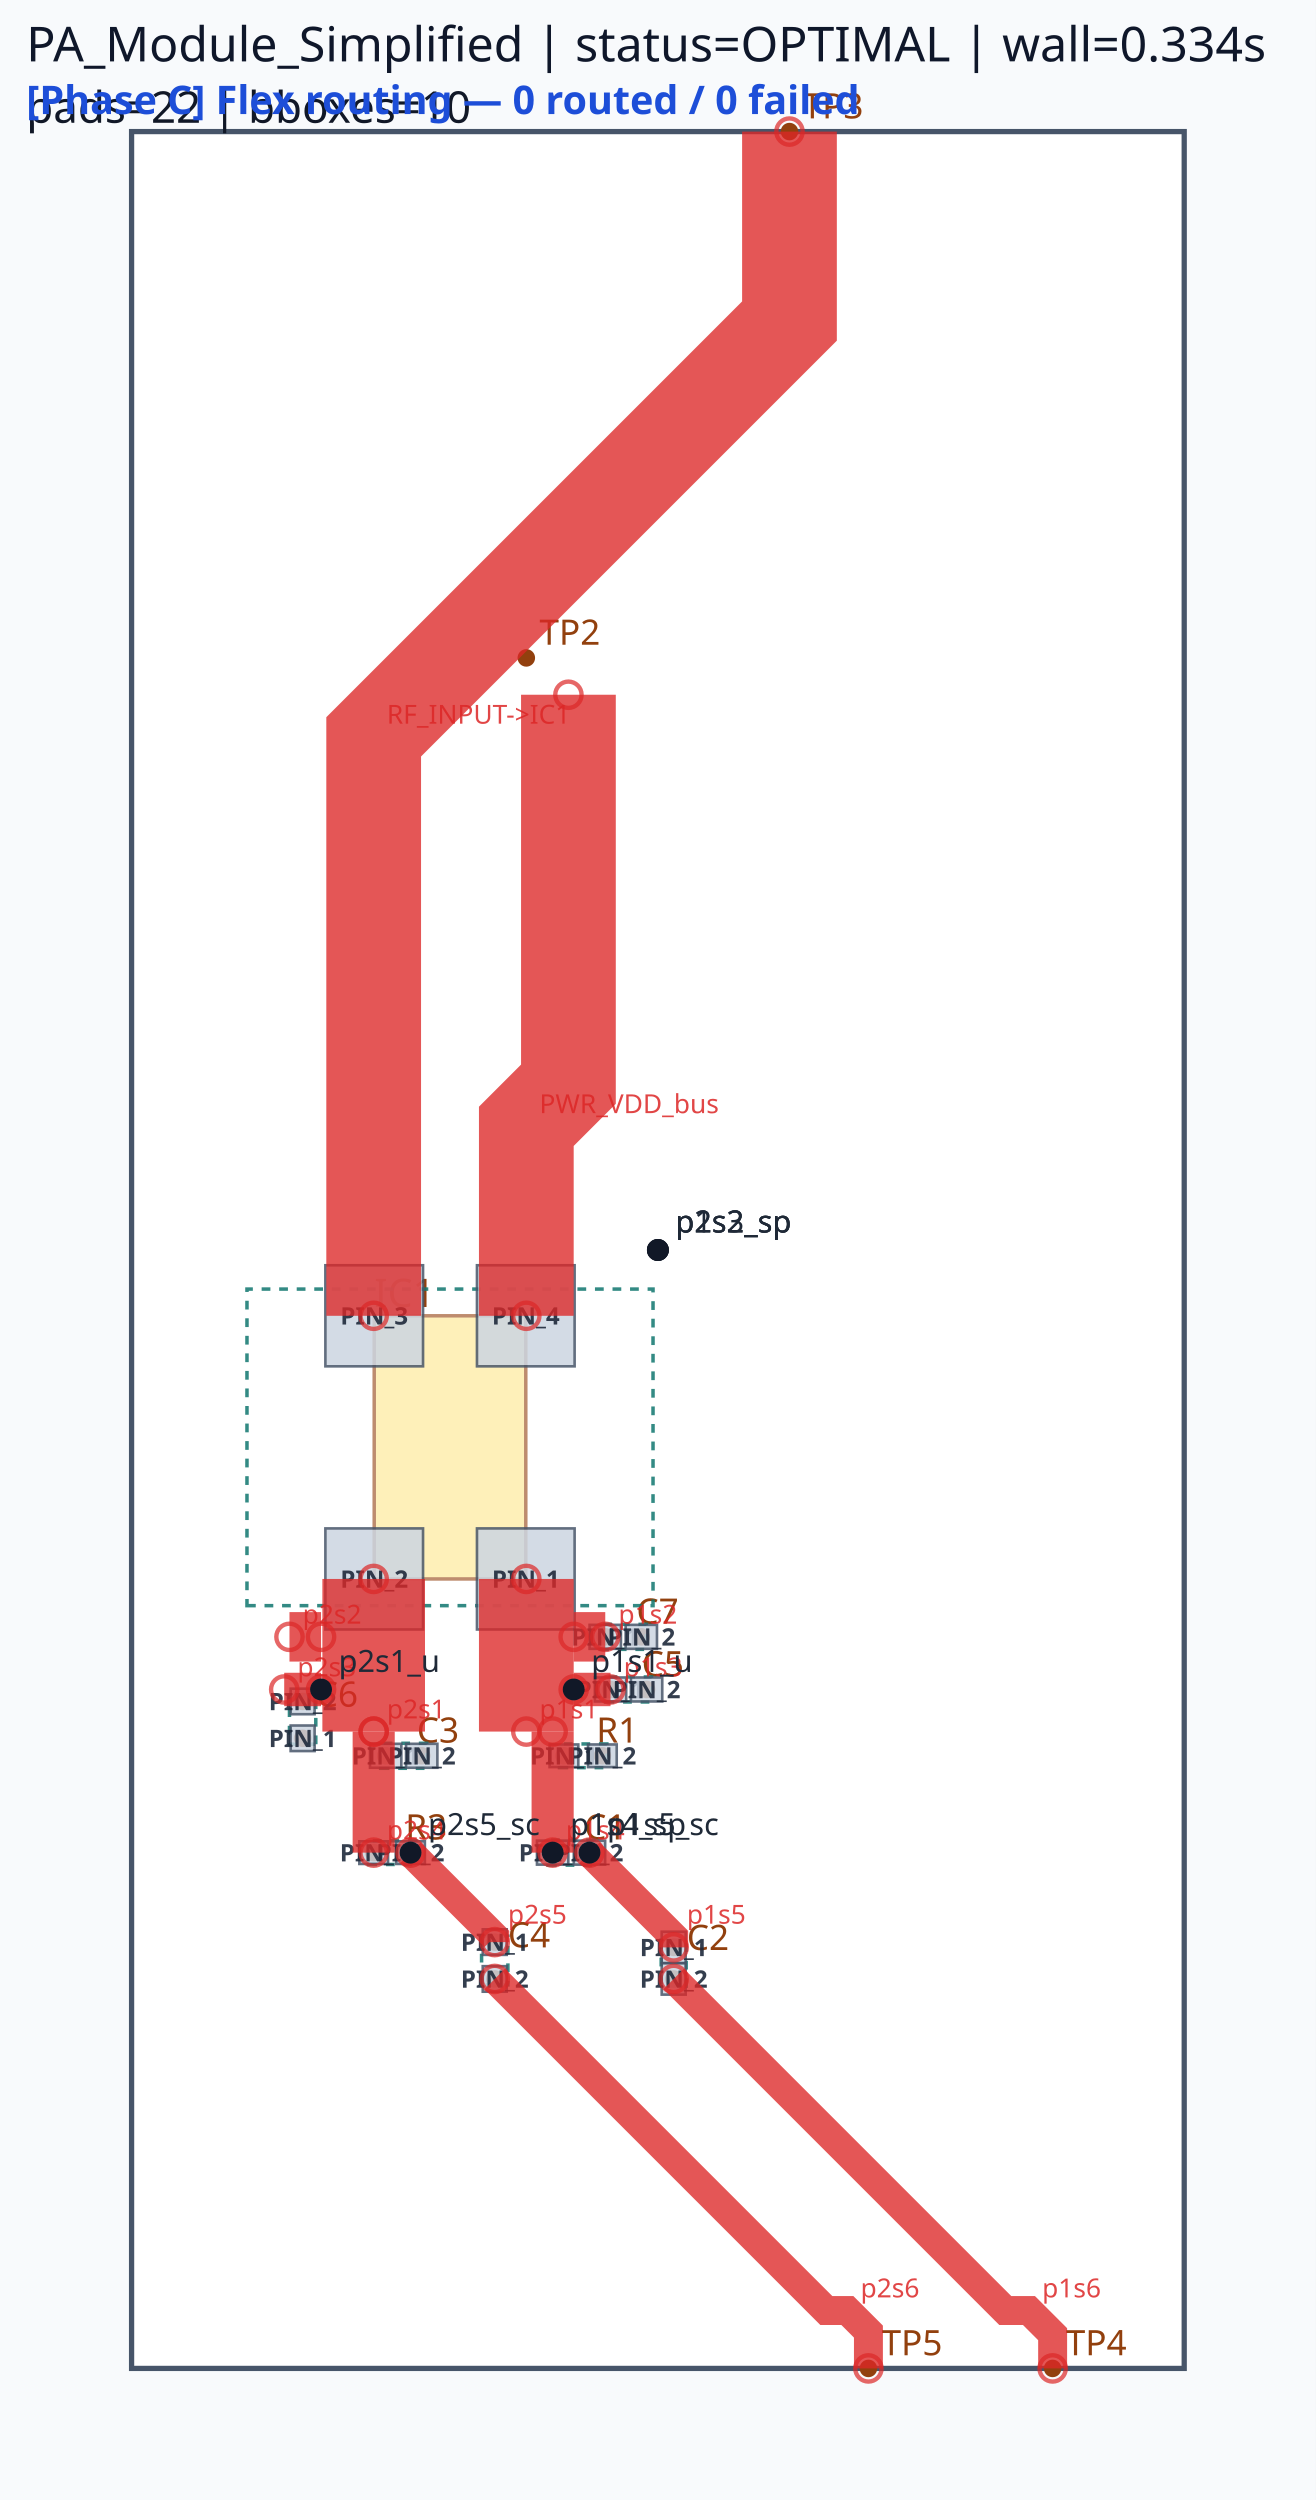
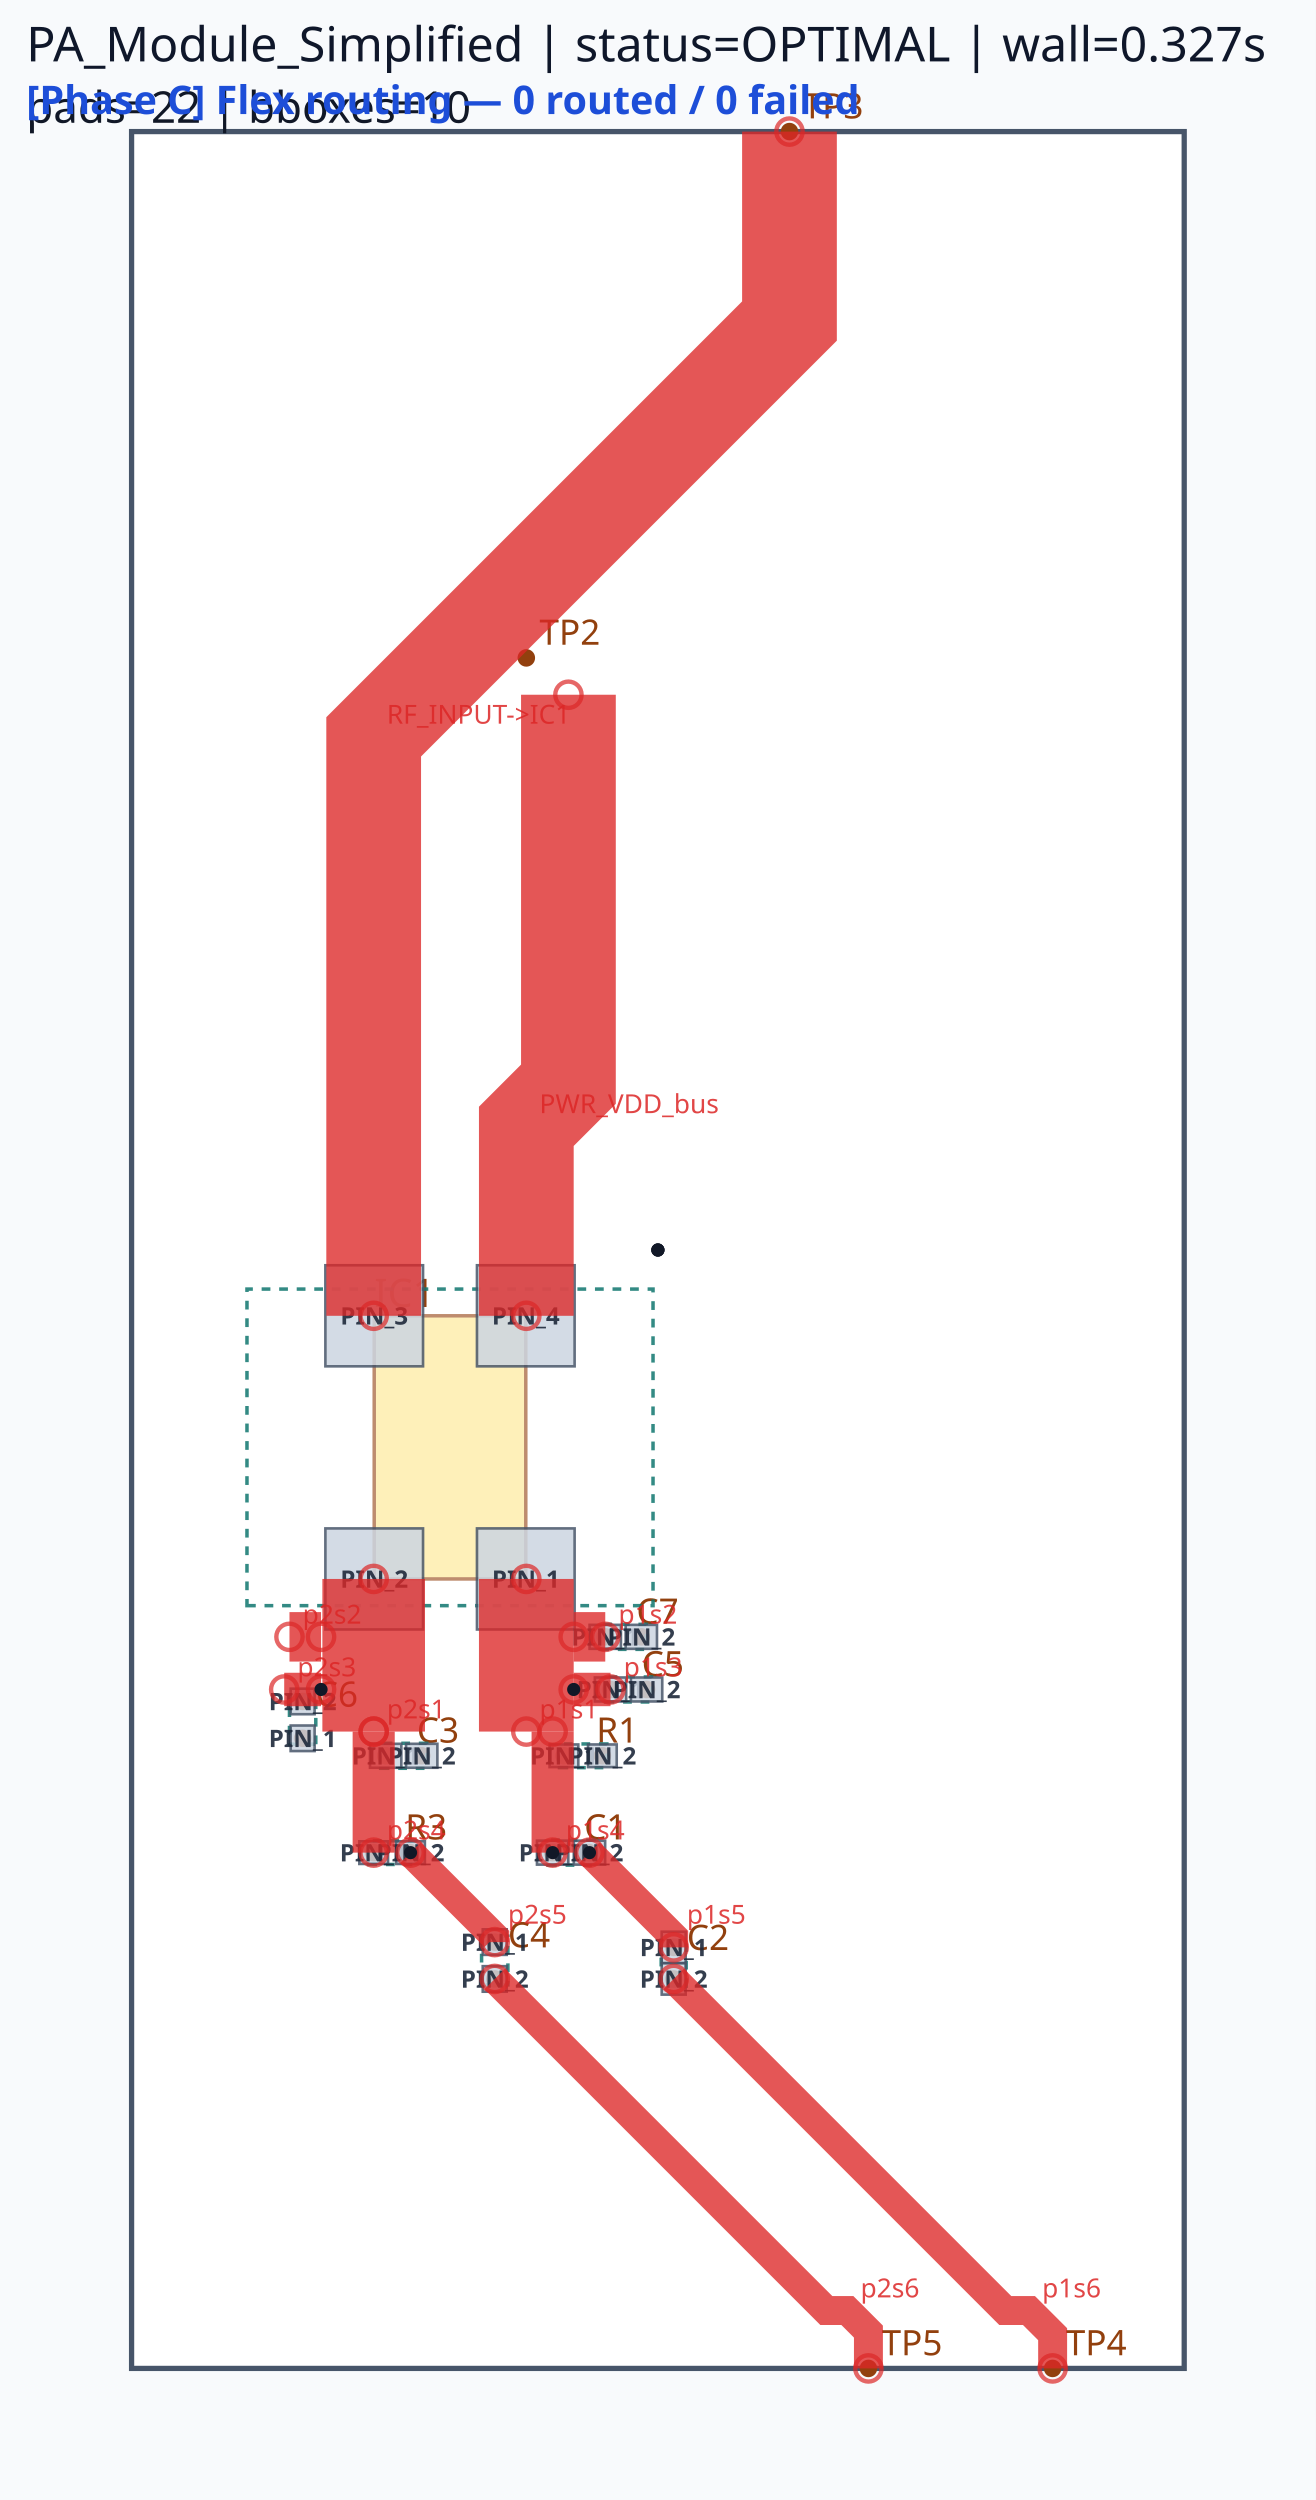
<svg xmlns="http://www.w3.org/2000/svg" viewBox="0 0 300.0 570.0" width="300.0" height="570.0">
  <rect x="0" y="0" width="100%" height="100%" fill="#f8fafc" />
  <rect x="30.00" y="30.00" width="240.00" height="510.00" fill="#ffffff" stroke="#475569" stroke-width="1.2" />
  <rect x="85.32" y="300.00" width="34.56" height="60.00" fill="#fde68a" stroke="#92400e" stroke-width="0.8" opacity="0.6" />
  <text x="85.32" y="298.00" font-family="sans-serif" font-size="9" fill="#92400e">IC1</text>
  <circle cx="120.00" cy="150.00" r="2" fill="#92400e" />
  <text x="123.00" y="147.00" font-family="sans-serif" font-size="8" fill="#92400e">TP2</text>
  <circle cx="180.00" cy="30.00" r="2" fill="#92400e" />
  <text x="183.00" y="27.00" font-family="sans-serif" font-size="8" fill="#92400e">TP3</text>
  <circle cx="240.00" cy="540.00" r="2" fill="#92400e" />
  <text x="243.00" y="537.00" font-family="sans-serif" font-size="8" fill="#92400e">TP4</text>
  <circle cx="198.00" cy="540.00" r="2" fill="#92400e" />
  <text x="201.00" y="537.00" font-family="sans-serif" font-size="8" fill="#92400e">TP5</text>
  <circle cx="126.00" cy="422.40" r="2" fill="#92400e" />
  <circle cx="134.40" cy="422.40" r="2" fill="#92400e" />
  <text x="133.20" y="419.40" font-family="sans-serif" font-size="8" fill="#92400e">C1</text>
  <circle cx="153.60" cy="444.00" r="2" fill="#92400e" />
  <circle cx="153.60" cy="451.20" r="2" fill="#92400e" />
  <text x="156.60" y="444.60" font-family="sans-serif" font-size="8" fill="#92400e">C2</text>
  <circle cx="112.80" cy="442.80" r="2" fill="#92400e" />
  <circle cx="112.80" cy="451.20" r="2" fill="#92400e" />
  <text x="115.80" y="444.00" font-family="sans-serif" font-size="8" fill="#92400e">C4</text>
  <circle cx="128.58" cy="400.32" r="2" fill="#92400e" />
  <circle cx="137.34" cy="400.32" r="2" fill="#92400e" />
  <text x="135.96" y="397.32" font-family="sans-serif" font-size="8" fill="#92400e">R1</text>
  <circle cx="85.20" cy="422.40" r="2" fill="#92400e" />
  <circle cx="93.60" cy="422.40" r="2" fill="#92400e" />
  <text x="92.40" y="419.40" font-family="sans-serif" font-size="8" fill="#92400e">R3</text>
  <circle cx="87.93" cy="400.32" r="2" fill="#92400e" />
  <circle cx="96.15" cy="400.32" r="2" fill="#92400e" />
  <text x="95.04" y="397.32" font-family="sans-serif" font-size="8" fill="#92400e">C3</text>
  <circle cx="139.20" cy="385.20" r="2" fill="#92400e" />
  <circle cx="147.42" cy="385.20" r="2" fill="#92400e" />
  <text x="146.31" y="382.20" font-family="sans-serif" font-size="8" fill="#92400e">C5</text>
  <circle cx="69.00" cy="396.33" r="2" fill="#92400e" />
  <circle cx="69.00" cy="387.93" r="2" fill="#92400e" />
  <text x="72.00" y="389.13" font-family="sans-serif" font-size="8" fill="#92400e">C6</text>
  <circle cx="138.00" cy="373.20" r="2" fill="#92400e" />
  <circle cx="146.22" cy="373.20" r="2" fill="#92400e" />
  <text x="145.11" y="370.20" font-family="sans-serif" font-size="8" fill="#92400e">C7</text>
  <path d="M 56.31,366.09 L 148.89,366.09 L 148.89,293.91 L 56.31,293.91 Z" class="component-bbox" fill="none" stroke="#0f766e" stroke-width="0.8" stroke-dasharray="2 2" opacity="0.85" />
  <path d="M 124.95,425.25 L 135.45,425.25 L 135.45,419.55 L 124.95,419.55 Z" class="component-bbox" fill="none" stroke="#0f766e" stroke-width="0.8" stroke-dasharray="2 2" opacity="0.85" />
  <path d="M 150.75,442.35 L 150.75,452.85 L 156.45,452.85 L 156.45,442.35 Z" class="component-bbox" fill="none" stroke="#0f766e" stroke-width="0.8" stroke-dasharray="2 2" opacity="0.85" />
  <path d="M 109.80,441.45 L 109.80,452.55 L 115.80,452.55 L 115.80,441.45 Z" class="component-bbox" fill="none" stroke="#0f766e" stroke-width="0.8" stroke-dasharray="2 2" opacity="0.85" />
  <path d="M 127.56,403.02 L 138.36,403.02 L 138.36,397.62 L 127.56,397.62 Z" class="component-bbox" fill="none" stroke="#0f766e" stroke-width="0.8" stroke-dasharray="2 2" opacity="0.85" />
  <path d="M 84.00,425.10 L 94.80,425.10 L 94.80,419.70 L 84.00,419.70 Z" class="component-bbox" fill="none" stroke="#0f766e" stroke-width="0.8" stroke-dasharray="2 2" opacity="0.85" />
  <path d="M 86.79,403.17 L 97.29,403.17 L 97.29,397.47 L 86.79,397.47 Z" class="component-bbox" fill="none" stroke="#0f766e" stroke-width="0.8" stroke-dasharray="2 2" opacity="0.85" />
  <path d="M 138.06,388.05 L 148.56,388.05 L 148.56,382.35 L 138.06,382.35 Z" class="component-bbox" fill="none" stroke="#0f766e" stroke-width="0.8" stroke-dasharray="2 2" opacity="0.85" />
  <path d="M 72.00,397.68 L 72.00,386.58 L 66.00,386.58 L 66.00,397.68 Z" class="component-bbox" fill="none" stroke="#0f766e" stroke-width="0.8" stroke-dasharray="2 2" opacity="0.85" />
  <path d="M 136.86,376.05 L 147.36,376.05 L 147.36,370.35 L 136.86,370.35 Z" class="component-bbox" fill="none" stroke="#0f766e" stroke-width="0.8" stroke-dasharray="2 2" opacity="0.85" />
  <polygon points="108.75,348.48 108.75,371.52 131.01,371.52 131.01,348.48" fill="#cbd5e1" stroke="#475569" stroke-width="0.6" opacity="0.85" />
  <text x="119.88" y="362.00" font-family="sans-serif" font-size="5.5" text-anchor="middle" font-weight="bold" fill="#1e293b" opacity="0.9">PIN_1</text>
  <polygon points="74.19,348.48 74.19,371.52 96.45,371.52 96.45,348.48" fill="#cbd5e1" stroke="#475569" stroke-width="0.6" opacity="0.85" />
  <text x="85.32" y="362.00" font-family="sans-serif" font-size="5.5" text-anchor="middle" font-weight="bold" fill="#1e293b" opacity="0.9">PIN_2</text>
  <polygon points="96.45,311.52 96.45,288.48 74.19,288.48 74.19,311.52" fill="#cbd5e1" stroke="#475569" stroke-width="0.6" opacity="0.85" />
  <text x="85.32" y="302.00" font-family="sans-serif" font-size="5.5" text-anchor="middle" font-weight="bold" fill="#1e293b" opacity="0.9">PIN_3</text>
  <polygon points="131.01,311.52 131.01,288.48 108.75,288.48 108.75,311.52" fill="#cbd5e1" stroke="#475569" stroke-width="0.6" opacity="0.85" />
  <text x="119.88" y="302.00" font-family="sans-serif" font-size="5.5" text-anchor="middle" font-weight="bold" fill="#1e293b" opacity="0.9">PIN_4</text>
  <polygon points="122.43,425.13 129.57,425.13 129.57,419.67 122.43,419.67" fill="#cbd5e1" stroke="#475569" stroke-width="0.6" opacity="0.85" />
  <text x="126.00" y="424.40" font-family="sans-serif" font-size="5.5" text-anchor="middle" font-weight="bold" fill="#1e293b" opacity="0.9">PIN_1</text>
  <polygon points="130.83,425.13 137.97,425.13 137.97,419.67 130.83,419.67" fill="#cbd5e1" stroke="#475569" stroke-width="0.6" opacity="0.85" />
  <text x="134.40" y="424.40" font-family="sans-serif" font-size="5.5" text-anchor="middle" font-weight="bold" fill="#1e293b" opacity="0.9">PIN_2</text>
  <polygon points="150.87,440.43 150.87,447.57 156.33,447.57 156.33,440.43" fill="#cbd5e1" stroke="#475569" stroke-width="0.6" opacity="0.85" />
  <text x="153.60" y="446.00" font-family="sans-serif" font-size="5.5" text-anchor="middle" font-weight="bold" fill="#1e293b" opacity="0.9">PIN_1</text>
  <polygon points="150.87,447.63 150.87,454.77 156.33,454.77 156.33,447.63" fill="#cbd5e1" stroke="#475569" stroke-width="0.6" opacity="0.85" />
  <text x="153.60" y="453.20" font-family="sans-serif" font-size="5.5" text-anchor="middle" font-weight="bold" fill="#1e293b" opacity="0.9">PIN_2</text>
  <polygon points="115.53,445.71 115.53,439.89 110.07,439.89 110.07,445.71" fill="#cbd5e1" stroke="#475569" stroke-width="0.6" opacity="0.85" />
  <text x="112.80" y="444.80" font-family="sans-serif" font-size="5.5" text-anchor="middle" font-weight="bold" fill="#1e293b" opacity="0.9">PIN_1</text>
  <polygon points="110.07,448.29 110.07,454.11 115.53,454.11 115.53,448.29" fill="#cbd5e1" stroke="#475569" stroke-width="0.6" opacity="0.85" />
  <text x="112.80" y="453.20" font-family="sans-serif" font-size="5.5" text-anchor="middle" font-weight="bold" fill="#1e293b" opacity="0.9">PIN_2</text>
  <polygon points="125.31,402.90 131.85,402.90 131.85,397.74 125.31,397.74" fill="#cbd5e1" stroke="#475569" stroke-width="0.6" opacity="0.85" />
  <text x="128.58" y="402.32" font-family="sans-serif" font-size="5.5" text-anchor="middle" font-weight="bold" fill="#1e293b" opacity="0.9">PIN_1</text>
  <polygon points="134.07,402.90 140.61,402.90 140.61,397.74 134.07,397.74" fill="#cbd5e1" stroke="#475569" stroke-width="0.6" opacity="0.85" />
  <text x="137.34" y="402.32" font-family="sans-serif" font-size="5.5" text-anchor="middle" font-weight="bold" fill="#1e293b" opacity="0.9">PIN_2</text>
  <polygon points="81.93,424.98 88.47,424.98 88.47,419.82 81.93,419.82" fill="#cbd5e1" stroke="#475569" stroke-width="0.6" opacity="0.85" />
  <text x="85.20" y="424.40" font-family="sans-serif" font-size="5.5" text-anchor="middle" font-weight="bold" fill="#1e293b" opacity="0.9">PIN_1</text>
  <polygon points="90.33,424.98 96.87,424.98 96.87,419.82 90.33,419.82" fill="#cbd5e1" stroke="#475569" stroke-width="0.6" opacity="0.85" />
  <text x="93.60" y="424.40" font-family="sans-serif" font-size="5.5" text-anchor="middle" font-weight="bold" fill="#1e293b" opacity="0.9">PIN_2</text>
  <polygon points="84.36,403.05 91.50,403.05 91.50,397.59 84.36,397.59" fill="#cbd5e1" stroke="#475569" stroke-width="0.6" opacity="0.85" />
  <text x="87.93" y="402.32" font-family="sans-serif" font-size="5.5" text-anchor="middle" font-weight="bold" fill="#1e293b" opacity="0.9">PIN_1</text>
  <polygon points="92.58,403.05 99.72,403.05 99.72,397.59 92.58,397.59" fill="#cbd5e1" stroke="#475569" stroke-width="0.6" opacity="0.85" />
  <text x="96.15" y="402.32" font-family="sans-serif" font-size="5.5" text-anchor="middle" font-weight="bold" fill="#1e293b" opacity="0.9">PIN_2</text>
  <polygon points="135.63,387.93 142.77,387.93 142.77,382.47 135.63,382.47" fill="#cbd5e1" stroke="#475569" stroke-width="0.6" opacity="0.85" />
  <text x="139.20" y="387.20" font-family="sans-serif" font-size="5.5" text-anchor="middle" font-weight="bold" fill="#1e293b" opacity="0.9">PIN_1</text>
  <polygon points="143.85,387.93 150.99,387.93 150.99,382.47 143.85,382.47" fill="#cbd5e1" stroke="#475569" stroke-width="0.6" opacity="0.85" />
  <text x="147.42" y="387.20" font-family="sans-serif" font-size="5.5" text-anchor="middle" font-weight="bold" fill="#1e293b" opacity="0.9">PIN_2</text>
  <polygon points="66.27,393.42 66.27,399.24 71.73,399.24 71.73,393.42" fill="#cbd5e1" stroke="#475569" stroke-width="0.6" opacity="0.85" />
  <text x="69.00" y="398.33" font-family="sans-serif" font-size="5.5" text-anchor="middle" font-weight="bold" fill="#1e293b" opacity="0.9">PIN_1</text>
  <polygon points="71.73,390.84 71.73,385.02 66.27,385.02 66.27,390.84" fill="#cbd5e1" stroke="#475569" stroke-width="0.6" opacity="0.85" />
  <text x="69.00" y="389.93" font-family="sans-serif" font-size="5.5" text-anchor="middle" font-weight="bold" fill="#1e293b" opacity="0.9">PIN_2</text>
  <polygon points="134.43,375.93 141.57,375.93 141.57,370.47 134.43,370.47" fill="#cbd5e1" stroke="#475569" stroke-width="0.6" opacity="0.85" />
  <text x="138.00" y="375.20" font-family="sans-serif" font-size="5.5" text-anchor="middle" font-weight="bold" fill="#1e293b" opacity="0.9">PIN_1</text>
  <polygon points="142.65,375.93 149.79,375.93 149.79,370.47 142.65,370.47" fill="#cbd5e1" stroke="#475569" stroke-width="0.6" opacity="0.85" />
  <text x="146.22" y="375.20" font-family="sans-serif" font-size="5.5" text-anchor="middle" font-weight="bold" fill="#1e293b" opacity="0.9">PIN_2</text>
  <polyline points="85.20,360.00 85.20,394.80" fill="none" stroke="#dc2626" stroke-width="23.40" stroke-linecap="butt" stroke-linejoin="miter" opacity="0.78" />
  <circle cx="85.20" cy="360.00" r="3" fill="none" stroke="#dc2626" stroke-width="1.0" opacity="0.7" />
  <circle cx="85.20" cy="394.80" r="3" fill="none" stroke="#dc2626" stroke-width="1.0" opacity="0.7" />
  <text x="88.20" y="391.80" font-family="sans-serif" font-size="6" fill="#dc2626" opacity="0.85">p2s1</text>
  <polyline points="120.00,360.00 120.00,394.80" fill="none" stroke="#dc2626" stroke-width="21.60" stroke-linecap="butt" stroke-linejoin="miter" opacity="0.78" />
  <circle cx="120.00" cy="360.00" r="3" fill="none" stroke="#dc2626" stroke-width="1.0" opacity="0.7" />
  <circle cx="120.00" cy="394.80" r="3" fill="none" stroke="#dc2626" stroke-width="1.0" opacity="0.7" />
  <text x="123.00" y="391.80" font-family="sans-serif" font-size="6" fill="#dc2626" opacity="0.85">p1s1</text>
  <polyline points="126.00,394.80 126.00,422.40" fill="none" stroke="#dc2626" stroke-width="9.60" stroke-linecap="butt" stroke-linejoin="miter" opacity="0.78" />
  <circle cx="126.00" cy="394.80" r="3" fill="none" stroke="#dc2626" stroke-width="1.0" opacity="0.7" />
  <circle cx="126.00" cy="422.40" r="3" fill="none" stroke="#dc2626" stroke-width="1.0" opacity="0.7" />
  <text x="129.00" y="419.40" font-family="sans-serif" font-size="6" fill="#dc2626" opacity="0.85">p1s4</text>
  <polyline points="85.20,394.80 85.20,422.40" fill="none" stroke="#dc2626" stroke-width="9.60" stroke-linecap="butt" stroke-linejoin="miter" opacity="0.78" />
  <circle cx="85.20" cy="394.80" r="3" fill="none" stroke="#dc2626" stroke-width="1.0" opacity="0.7" />
  <circle cx="85.20" cy="422.40" r="3" fill="none" stroke="#dc2626" stroke-width="1.0" opacity="0.7" />
  <text x="88.20" y="419.40" font-family="sans-serif" font-size="6" fill="#dc2626" opacity="0.85">p2s4</text>
  <polyline points="130.80,373.20 138.00,373.20" fill="none" stroke="#dc2626" stroke-width="11.28" stroke-linecap="butt" stroke-linejoin="miter" opacity="0.78" />
  <circle cx="130.80" cy="373.20" r="3" fill="none" stroke="#dc2626" stroke-width="1.0" opacity="0.7" />
  <circle cx="138.00" cy="373.20" r="3" fill="none" stroke="#dc2626" stroke-width="1.0" opacity="0.7" />
  <text x="141.00" y="370.20" font-family="sans-serif" font-size="6" fill="#dc2626" opacity="0.85">p1s2</text>
  <polyline points="73.20,373.20 66.00,373.20" fill="none" stroke="#dc2626" stroke-width="11.28" stroke-linecap="butt" stroke-linejoin="miter" opacity="0.78" />
  <circle cx="73.20" cy="373.20" r="3" fill="none" stroke="#dc2626" stroke-width="1.0" opacity="0.7" />
  <circle cx="66.00" cy="373.20" r="3" fill="none" stroke="#dc2626" stroke-width="1.0" opacity="0.7" />
  <text x="69.00" y="370.20" font-family="sans-serif" font-size="6" fill="#dc2626" opacity="0.85">p2s2</text>
  <polyline points="134.40,422.40 153.60,441.60 153.60,444.00" fill="none" stroke="#dc2626" stroke-width="6.60" stroke-linecap="butt" stroke-linejoin="miter" opacity="0.78" />
  <circle cx="134.40" cy="422.40" r="3" fill="none" stroke="#dc2626" stroke-width="1.0" opacity="0.7" />
  <circle cx="153.60" cy="444.00" r="3" fill="none" stroke="#dc2626" stroke-width="1.0" opacity="0.7" />
  <text x="156.60" y="438.60" font-family="sans-serif" font-size="6" fill="#dc2626" opacity="0.85">p1s5</text>
  <polyline points="93.60,422.40 112.80,441.60 112.80,442.80" fill="none" stroke="#dc2626" stroke-width="6.60" stroke-linecap="butt" stroke-linejoin="miter" opacity="0.78" />
  <circle cx="93.60" cy="422.40" r="3" fill="none" stroke="#dc2626" stroke-width="1.0" opacity="0.7" />
  <circle cx="112.80" cy="442.80" r="3" fill="none" stroke="#dc2626" stroke-width="1.0" opacity="0.7" />
  <text x="115.80" y="438.60" font-family="sans-serif" font-size="6" fill="#dc2626" opacity="0.85">p2s5</text>
  <polyline points="130.80,385.20 139.20,385.20" fill="none" stroke="#dc2626" stroke-width="7.62" stroke-linecap="butt" stroke-linejoin="miter" opacity="0.78" />
  <circle cx="130.80" cy="385.20" r="3" fill="none" stroke="#dc2626" stroke-width="1.0" opacity="0.7" />
  <circle cx="139.20" cy="385.20" r="3" fill="none" stroke="#dc2626" stroke-width="1.0" opacity="0.7" />
  <text x="142.20" y="382.20" font-family="sans-serif" font-size="6" fill="#dc2626" opacity="0.85">p1s3</text>
  <polyline points="73.20,385.20 64.80,385.20" fill="none" stroke="#dc2626" stroke-width="7.62" stroke-linecap="butt" stroke-linejoin="miter" opacity="0.78" />
  <circle cx="73.20" cy="385.20" r="3" fill="none" stroke="#dc2626" stroke-width="1.0" opacity="0.7" />
  <circle cx="64.80" cy="385.20" r="3" fill="none" stroke="#dc2626" stroke-width="1.0" opacity="0.7" />
  <text x="67.80" y="382.20" font-family="sans-serif" font-size="6" fill="#dc2626" opacity="0.85">p2s3</text>
  <polyline points="180.00,30.00 180.00,73.20 85.20,168.00 85.20,300.00" fill="none" stroke="#dc2626" stroke-width="21.60" stroke-linecap="butt" stroke-linejoin="miter" opacity="0.78" />
  <circle cx="180.00" cy="30.00" r="3" fill="none" stroke="#dc2626" stroke-width="1.0" opacity="0.7" />
  <circle cx="85.20" cy="300.00" r="3" fill="none" stroke="#dc2626" stroke-width="1.0" opacity="0.7" />
  <text x="88.20" y="165.00" font-family="sans-serif" font-size="6" fill="#dc2626" opacity="0.85">RF_INPUT-&gt;IC1</text>
  <polyline points="129.60,158.40 129.60,247.20 120.00,256.80 120.00,300.00" fill="none" stroke="#dc2626" stroke-width="21.60" stroke-linecap="butt" stroke-linejoin="miter" opacity="0.78" />
  <circle cx="129.60" cy="158.40" r="3" fill="none" stroke="#dc2626" stroke-width="1.0" opacity="0.7" />
  <circle cx="120.00" cy="300.00" r="3" fill="none" stroke="#dc2626" stroke-width="1.0" opacity="0.7" />
  <text x="123.00" y="253.80" font-family="sans-serif" font-size="6" fill="#dc2626" opacity="0.85">PWR_VDD_bus</text>
  <polyline points="153.60,451.20 229.20,526.80 234.60,526.80 240.00,532.20 240.00,540.00" fill="none" stroke="#dc2626" stroke-width="6.60" stroke-linecap="butt" stroke-linejoin="miter" opacity="0.78" />
  <circle cx="153.60" cy="451.20" r="3" fill="none" stroke="#dc2626" stroke-width="1.0" opacity="0.7" />
  <circle cx="240.00" cy="540.00" r="3" fill="none" stroke="#dc2626" stroke-width="1.0" opacity="0.7" />
  <text x="237.60" y="523.80" font-family="sans-serif" font-size="6" fill="#dc2626" opacity="0.85">p1s6</text>
  <polyline points="112.80,451.20 188.40,526.80 193.20,526.80 198.00,531.60 198.00,540.00" fill="none" stroke="#dc2626" stroke-width="6.60" stroke-linecap="butt" stroke-linejoin="miter" opacity="0.78" />
  <circle cx="112.80" cy="451.20" r="3" fill="none" stroke="#dc2626" stroke-width="1.0" opacity="0.7" />
  <circle cx="198.00" cy="540.00" r="3" fill="none" stroke="#dc2626" stroke-width="1.0" opacity="0.7" />
  <text x="196.20" y="523.80" font-family="sans-serif" font-size="6" fill="#dc2626" opacity="0.85">p2s6</text>
-   <circle cx="130.80" cy="385.20" r="2.5" fill="#111827" />
-   <text x="134.80" y="381.20" font-family="sans-serif" font-size="7" fill="#1f2937">p1s1_u</text>
-   <circle cx="150.00" cy="285.00" r="2.5" fill="#111827" />
-   <text x="154.00" y="281.00" font-family="sans-serif" font-size="7" fill="#1f2937">p1s2_sp</text>
-   <circle cx="126.00" cy="422.40" r="2.5" fill="#111827" />
-   <text x="130.00" y="418.40" font-family="sans-serif" font-size="7" fill="#1f2937">p1s4_sp</text>
-   <circle cx="134.40" cy="422.40" r="2.5" fill="#111827" />
-   <text x="138.40" y="418.40" font-family="sans-serif" font-size="7" fill="#1f2937">p1s5_sc</text>
-   <circle cx="73.20" cy="385.20" r="2.5" fill="#111827" />
-   <text x="77.20" y="381.20" font-family="sans-serif" font-size="7" fill="#1f2937">p2s1_u</text>
-   <circle cx="150.00" cy="285.00" r="2.5" fill="#111827" />
-   <text x="154.00" y="281.00" font-family="sans-serif" font-size="7" fill="#1f2937">p2s2_sp</text>
-   <circle cx="150.00" cy="285.00" r="2.5" fill="#111827" />
-   <text x="154.00" y="281.00" font-family="sans-serif" font-size="7" fill="#1f2937">p2s3_sp</text>
-   <circle cx="93.60" cy="422.40" r="2.5" fill="#111827" />
-   <text x="97.60" y="418.40" font-family="sans-serif" font-size="7" fill="#1f2937">p2s5_sc</text>
-   <text x="6" y="14" font-family="sans-serif" font-size="11" fill="#0f172a">PA_Module_Simplified | status=OPTIMAL | wall=0.334s</text>
+   <circle cx="130.80" cy="385.20" r="1.5" fill="#111827" />
+   <circle cx="150.00" cy="285.00" r="1.5" fill="#111827" />
+   <circle cx="126.00" cy="422.40" r="1.5" fill="#111827" />
+   <circle cx="134.40" cy="422.40" r="1.5" fill="#111827" />
+   <circle cx="73.20" cy="385.20" r="1.5" fill="#111827" />
+   <circle cx="150.00" cy="285.00" r="1.5" fill="#111827" />
+   <circle cx="150.00" cy="285.00" r="1.5" fill="#111827" />
+   <circle cx="93.60" cy="422.40" r="1.5" fill="#111827" />
+   <text x="6" y="14" font-family="sans-serif" font-size="11" fill="#0f172a">PA_Module_Simplified | status=OPTIMAL | wall=0.327s</text>
  <text x="6" y="28" font-family="sans-serif" font-size="10" fill="#111827">pads=22 | bboxes=10</text>
  <text x="6" y="26" font-family="sans-serif" font-size="9" font-weight="bold" fill="#1d4ed8">[Phase C] Flex routing — 0 routed / 0 failed</text>
</svg>
